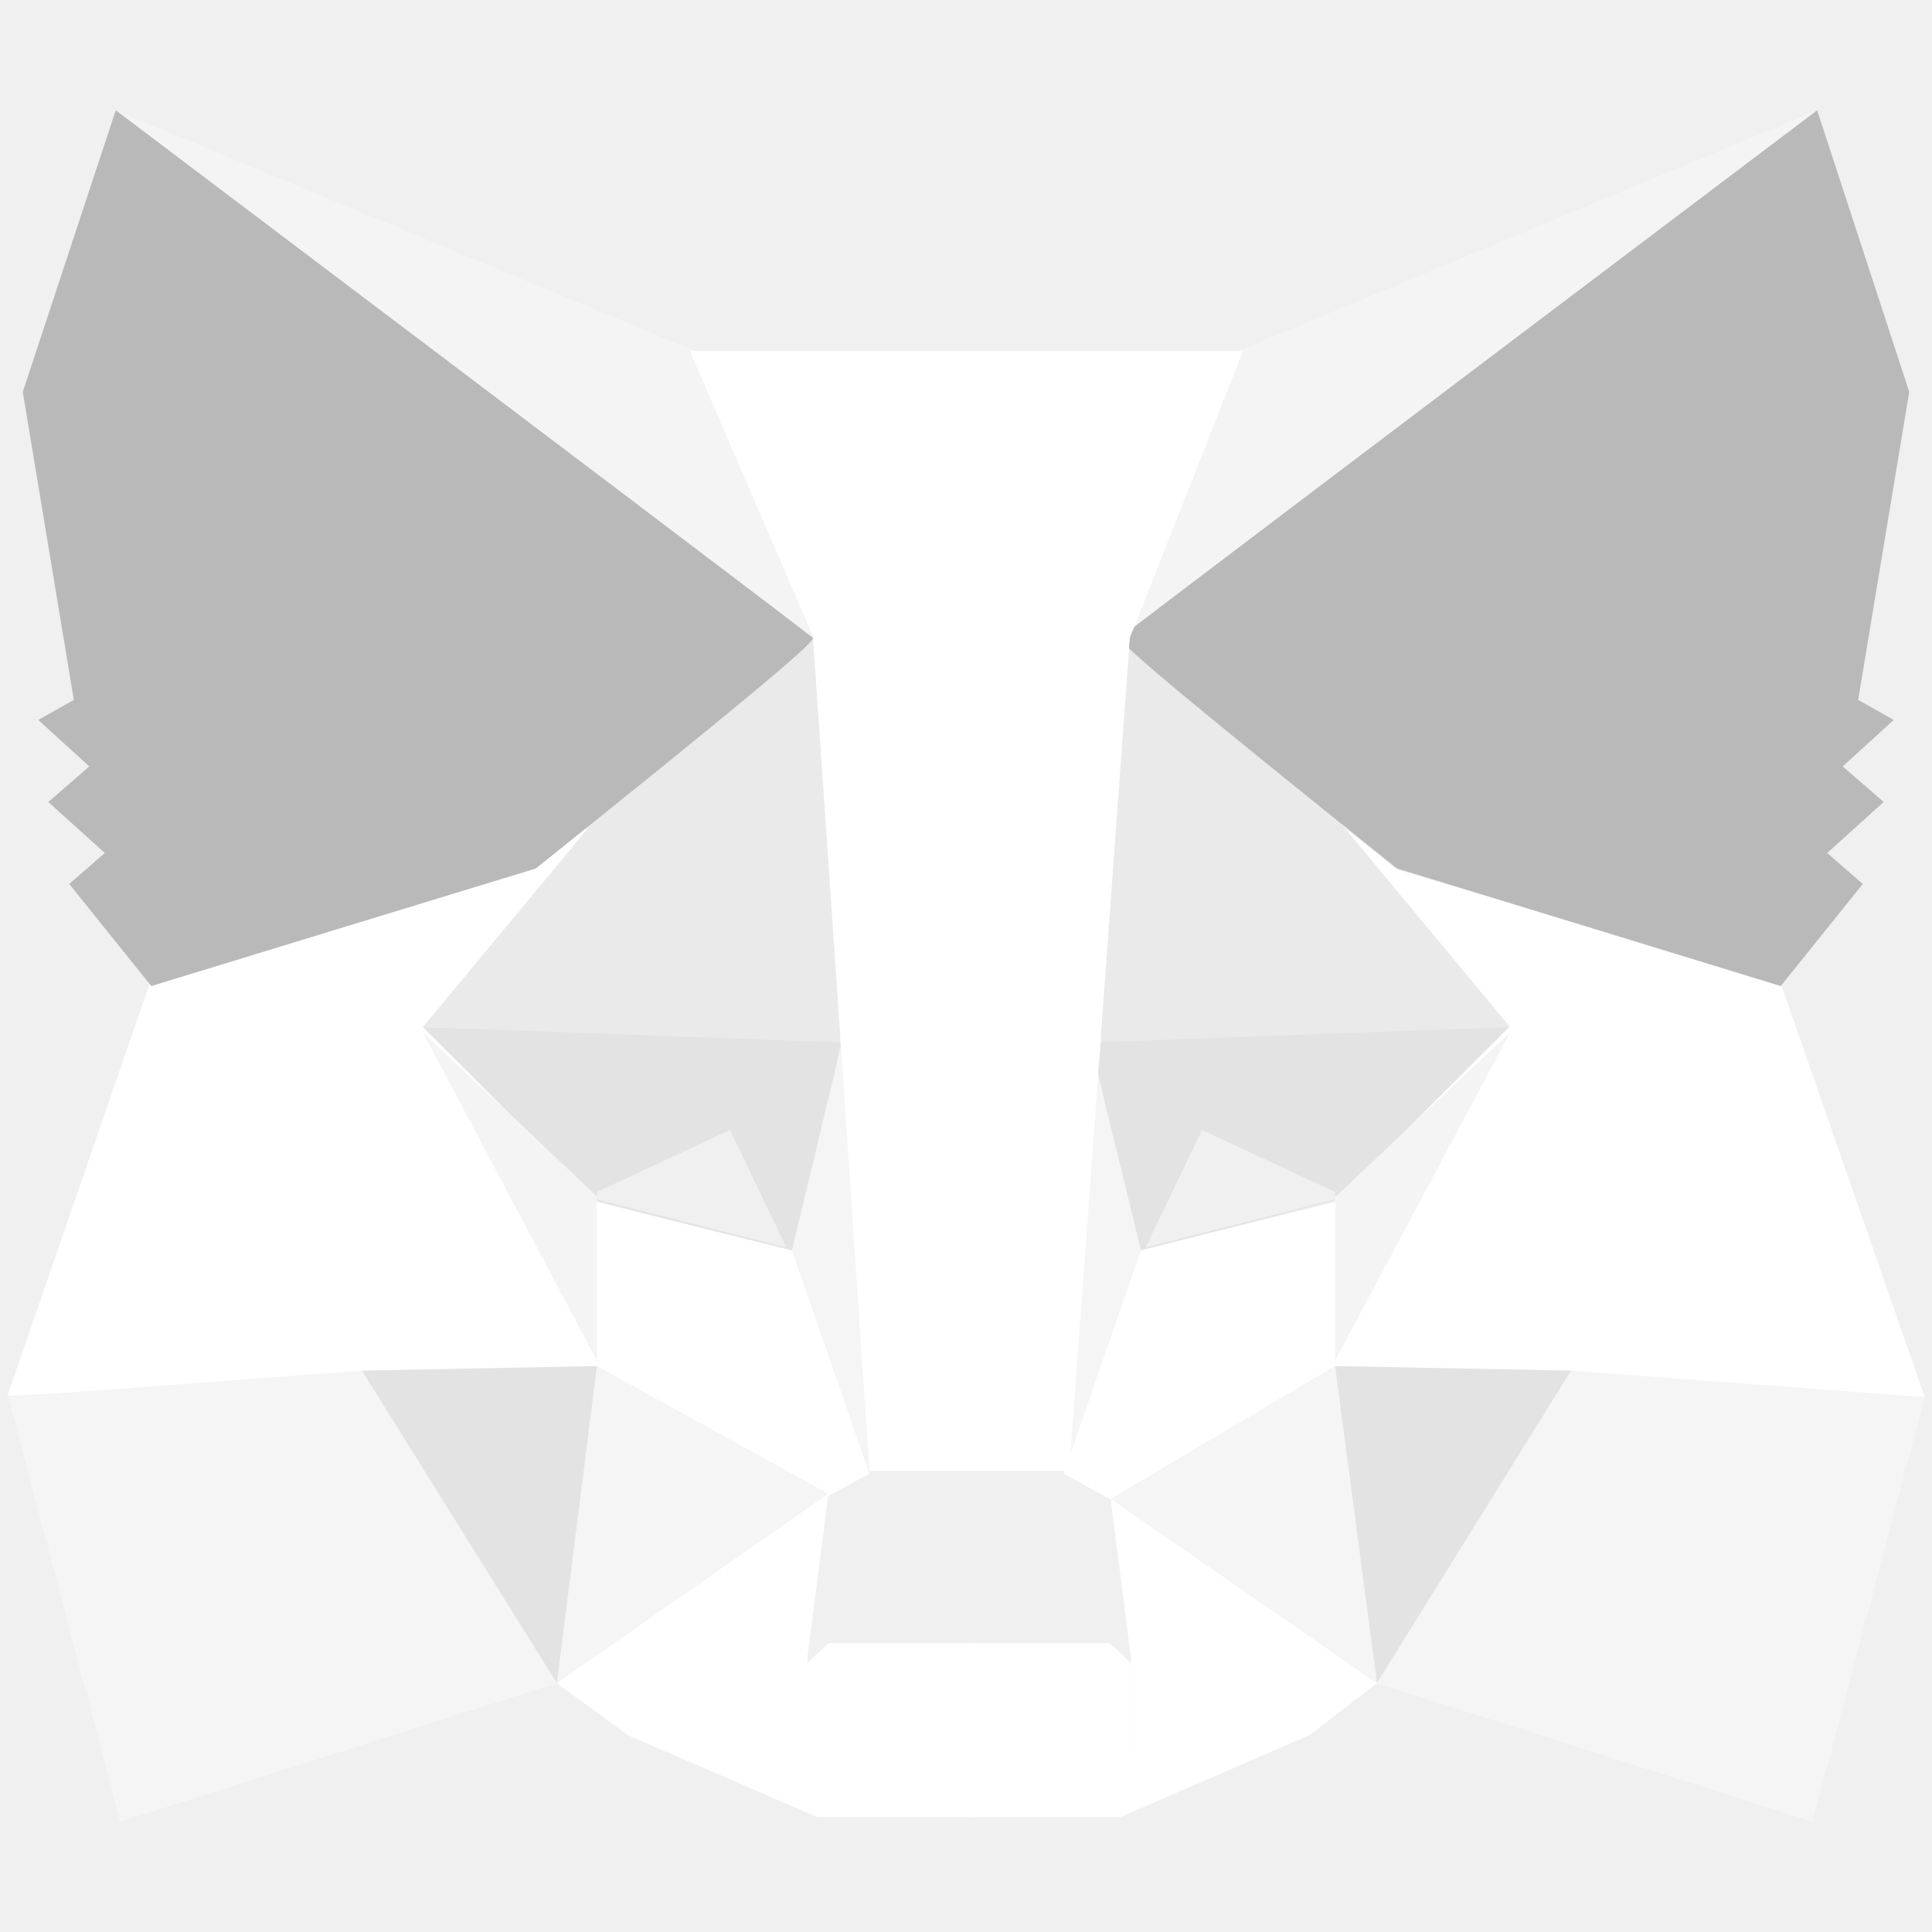
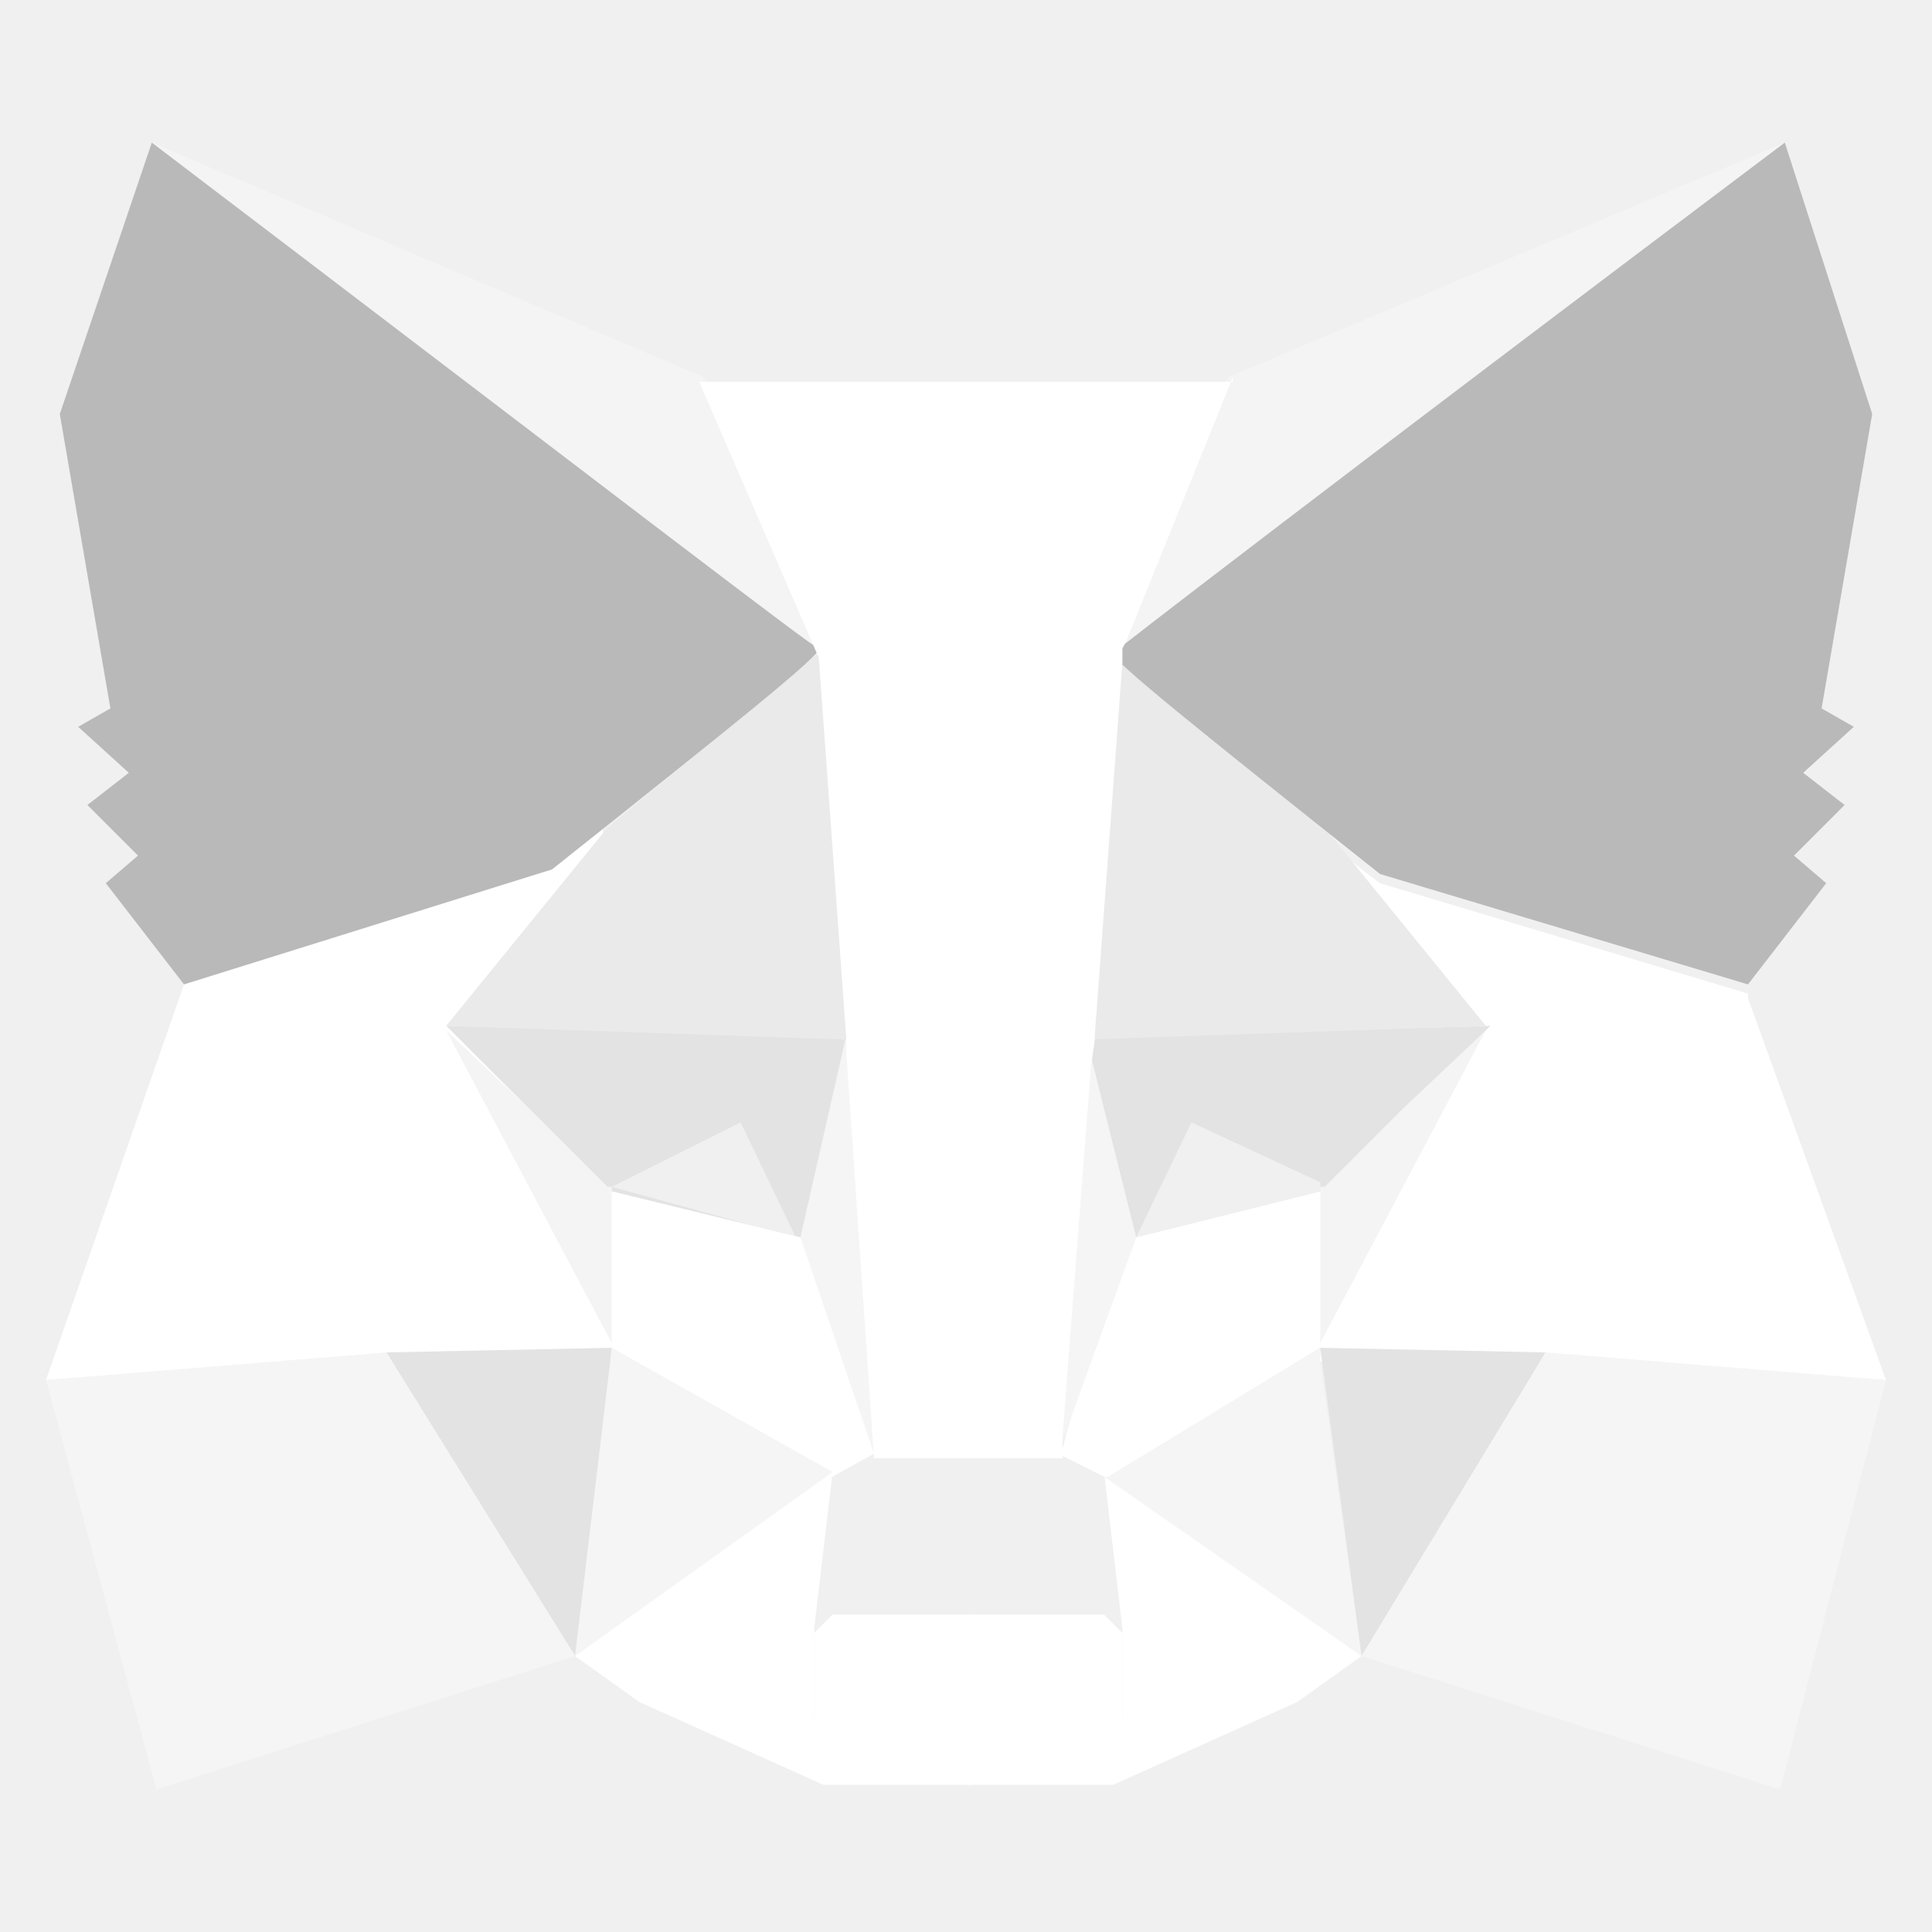
- <svg xmlns="http://www.w3.org/2000/svg" version="1.1" id="Layer_1" x="0px" y="0px" viewBox="0 0 212 212" style="enable-background:new 0 0 212 212;" xml:space="preserve">
+ <svg xmlns="http://www.w3.org/2000/svg" version="1.1" id="Layer_1" x="0px" y="0px" viewBox="0 0 42 42" style="enable-background:new 0 0 42 42;" xml:space="preserve">
  <style type="text/css">
	.st0{fill-rule:evenodd;clip-rule:evenodd;fill:#FFFFFF;}
	.st1{fill-rule:evenodd;clip-rule:evenodd;fill:#E3E3E3;}
	.st2{fill-rule:evenodd;clip-rule:evenodd;fill:#F4F4F4;}
	.st3{fill-rule:evenodd;clip-rule:evenodd;fill:#F5F5F5;}
	.st4{fill-rule:evenodd;clip-rule:evenodd;fill:#EAEAEA;}
	.st5{fill-rule:evenodd;clip-rule:evenodd;fill:#B9B9B9;}
</style>
  <g>
-     <polygon class="st0" points="106.6,180.3 106.6,199.4 89.7,199.4 68.9,190.4 61.1,184.7 88.6,192.1 88.6,182.5 90.9,180.3  " />
-     <polygon class="st0" points="151.1,184.7 143.7,190.4 122.9,199.4 106.1,199.4 106.1,180.3 121.8,180.3 124.1,182.5 124.1,192.1     " />
-     <path class="st0" d="M65.5,131.3V151H40.2H40l-39.2,2.2L16.4,108l0.1-0.4l42.2-12.4c2-1.6,3.8-3.1,5.6-4.5v0.1l0.6,22.3v0.2   l0.5,17.4L65.5,131.3z" />
-     <path class="st1" d="M92.5,113.9h-0.4L65,113.2l-18.6-0.5l19.1,19.1l21.4,5.5l0.5,0.1v-0.1l4.7-22l0,0l0.2-0.9l0.1-0.4l0,0   L92.5,113.9L92.5,113.9z M65.5,131.3v-0.5l14.6-6.8l6.2,12.9l-20.8-5.3V131.3z" />
-     <polygon class="st2" points="65.5,131.3 65.5,149.3 46.4,113.3 55.9,122.2 65.2,131  " />
-     <polygon class="st0" points="95.4,161.7 95.4,161.7 90.8,164.2 90.3,164.5 90.2,164.4 65.5,149.9 65.5,131.9 86.9,137.2    87.5,137.4 88.1,137.5  " />
-     <polygon class="st3" points="65.5,149.9 61.1,184.7 90.9,163.9  " />
-     <polygon class="st3" points="92.5,113.9 95.4,161.7 86.9,137.2  " />
-     <polygon class="st1" points="39.7,150.4 65.5,149.9 61.1,184.7  " />
-     <polygon class="st3" points="13.2,199.9 61.1,184.7 39.7,150.4 0.9,153.3  " />
-     <polygon class="st4" points="89.2,70 65,90.3 46.4,112.7 92.5,114.4  " />
-     <polygon class="st0" points="61.1,184.7 90.9,163.9 88.6,181.9 88.6,192.1 68.4,188.1  " />
-     <polygon class="st0" points="151.1,184.7 121.8,163.9 124.1,181.9 124.1,192.1 144.3,188.1  " />
-     <polygon class="st2" points="12.7,12.1 89.2,70 76.2,38.5  " />
-     <path class="st5" d="M12.7,12.1L2.5,43l5.6,33.8L4.2,79l5.6,5.1L5.3,88l6.2,5.6L7.6,97l9,11.2l42.2-12.9   C79.4,78.8,89.6,70.4,89.2,70C88.8,69.6,63.3,50.3,12.7,12.1z" />
-     <path class="st0" d="M211.2,153.3l-39.2-2.2h-0.2h-25.3v-19.7v-0.5l0.5-17.4v-0.2l0.6-22.3v-0.1c1.8,1.4,3.7,2.9,5.6,4.5l42.2,12.4   l0.1,0.4L211.2,153.3z" />
-     <path class="st1" d="M147.1,113.2l-26.2,0.6h-1.2l0,0v0.1l0,0l0.1,0.4l0.8,3.8l0,0l4.1,19.1v0.1l0.5-0.1l21.4-5.5l19.1-19.1   L147.1,113.2z M125.7,136.9l6.2-12.9l14.6,6.8v0.5v0.3L125.7,136.9z" />
-     <polygon class="st2" points="165.7,113.3 146.5,149.3 146.5,131.3 146.9,131 156.2,122.2  " />
-     <polygon class="st0" points="146.5,131.9 146.5,149.9 122.2,164.3 121.9,164.5 121.9,164.5 121.8,164.5 116.7,161.7 116.9,161.1    117.5,159.2 124.1,137.5 124.6,137.4 125.2,137.2  " />
-     <polygon class="st3" points="151.1,184.7 121.9,164.5 121.9,164.5 121.8,164.5 121.9,164.5 121.9,164.5 122.2,164.3 146.5,149.9    146.7,151  " />
-     <polygon class="st3" points="119.5,113.9 116.7,161.7 125.2,137.2  " />
-     <polygon class="st1" points="172.4,150.4 146.5,149.9 151.1,184.7  " />
-     <polygon class="st3" points="198.9,199.9 151.1,184.7 172.4,150.4 211.2,153.3  " />
-     <polygon class="st4" points="122.9,70 147.1,90.3 165.7,112.7 119.5,114.4  " />
-     <polygon class="st2" points="199.4,12.1 122.9,70 135.9,38.5  " />
-     <path class="st5" d="M199.4,12.1L209.5,43l-5.6,33.8l3.9,2.2l-5.6,5.1l4.5,3.9l-6.2,5.6l3.9,3.4l-9,11.2l-42.1-12.9   c-20.6-16.5-30.8-24.9-30.4-25.3C123.3,69.6,148.8,50.3,199.4,12.1z" />
-     <path class="st0" d="M136.4,38.5l-11.9,30.2l0,0l-0.5,1.2l-0.1,0.9v0.3l-3.1,42.6v0.5l-0.3,3.5v0.4l0,0l-3,40.9v0.4l-0.1,1.5v0.5   h-22l0,0l-3.1-46.3l0,0V115l-0.1-0.8v-0.6l-3-43.8l0,0L75.7,38.5H136.4z" />
+     <polygon class="st0" points="21.1,35.1 21.1,38.8 17.9,38.8 13.9,37 12.5,36 17.7,37.4 17.7,35.5 18.1,35.1  " />
+     <polygon class="st0" points="29.6,36 28.2,37 24.2,38.8 21,38.8 21,35.1 24,35.1 24.4,35.5 24.4,37.4  " />
+     <path class="st0" d="M13.3,25.8v3.7H8.5h0L1,30l3-8.6l0-0.1l8-2.4c0.4-0.3,0.7-0.6,1.1-0.9v0l0.1,4.2v0l0.1,3.3L13.3,25.8z" />
+     <path class="st1" d="M18.4,22.5L18.4,22.5l-5.2-0.1l-3.5-0.1l3.6,3.6l4.1,1l0.1,0v0l0.9-4.2l0,0L18.4,22.5L18.4,22.5L18.4,22.5   L18.4,22.5L18.4,22.5z M13.3,25.8L13.3,25.8l2.8-1.4l1.2,2.5L13.3,25.8L13.3,25.8z" />
+     <polygon class="st2" points="13.3,25.8 13.3,29.2 9.7,22.4 11.5,24.1 13.2,25.8  " />
+     <polygon class="st0" points="19,31.6 19,31.6 18.1,32.1 18,32.1 18,32.1 13.3,29.3 13.3,25.9 17.4,26.9 17.5,27 17.6,27  " />
+     <polygon class="st3" points="13.3,29.3 12.5,36 18.1,32  " />
+     <polygon class="st3" points="18.4,22.5 19,31.6 17.4,26.9  " />
+     <polygon class="st1" points="8.4,29.4 13.3,29.3 12.5,36  " />
+     <polygon class="st3" points="3.4,38.9 12.5,36 8.4,29.4 1,30  " />
+     <polygon class="st4" points="17.8,14.2 13.2,18 9.7,22.3 18.4,22.6  " />
+     <polygon class="st0" points="12.5,36 18.1,32 17.7,35.4 17.7,37.4 13.9,36.6  " />
+     <polygon class="st0" points="29.6,36 24,32 24.4,35.4 24.4,37.4 28.3,36.6  " />
+     <polygon class="st2" points="3.3,3.1 17.8,14.2 15.3,8.2  " />
+     <path class="st5" d="M3.3,3.1L1.3,9l1.1,6.4l-0.7,0.4l1.1,1l-0.9,0.7L3,18.6l-0.7,0.6L4,21.4l8-2.5c3.9-3.1,5.9-4.7,5.8-4.8   C17.7,14.1,12.9,10.4,3.3,3.1z" />
+     <path class="st0" d="M41,30l-7.5-0.4h0h-4.8v-3.7v-0.1l0.1-3.3v0l0.1-4.2v0c0.3,0.3,0.7,0.6,1.1,0.9l8,2.4l0,0.1L41,30z" />
+     <path class="st1" d="M28.8,22.4l-5,0.1h-0.2l0,0v0l0,0l0,0.1l0.2,0.7l0,0l0.8,3.6v0l0.1,0l4.1-1l3.6-3.6L28.8,22.4z M24.7,26.9   l1.2-2.5l2.8,1.3v0.1v0.1L24.7,26.9z" />
+     <polygon class="st2" points="32.3,22.4 28.7,29.2 28.7,25.8 28.8,25.8 30.5,24.1  " />
+     <polygon class="st0" points="28.7,25.9 28.7,29.3 24.1,32.1 24,32.1 24,32.1 24,32.1 23,31.6 23.1,31.5 23.2,31.1 24.4,27 24.5,27    24.7,26.9  " />
+     <polygon class="st3" points="29.6,36 24,32.1 24,32.1 24,32.1 24,32.1 24,32.1 24.1,32.1 28.7,29.3 28.7,29.6  " />
+     <polygon class="st3" points="23.6,22.5 23,31.6 24.7,26.9  " />
+     <polygon class="st1" points="33.6,29.4 28.7,29.3 29.6,36  " />
+     <polygon class="st3" points="38.7,38.9 29.6,36 33.6,29.4 41,30  " />
+     <polygon class="st4" points="24.2,14.2 28.8,18 32.3,22.3 23.6,22.6  " />
+     <polygon class="st2" points="38.8,3.1 24.2,14.2 26.7,8.2  " />
+     <path class="st5" d="M38.8,3.1L40.7,9l-1.1,6.4l0.7,0.4l-1.1,1l0.9,0.7L39,18.6l0.7,0.6L38,21.4L30,19c-3.9-3.1-5.9-4.7-5.8-4.8   C24.3,14.1,29.1,10.4,38.8,3.1z" />
+     <path class="st0" d="M26.8,8.2l-2.3,5.7l0,0l-0.1,0.2l0,0.2v0.1l-0.6,8.1v0.1l-0.1,0.7v0.1l0,0l-0.6,7.8v0.1l0,0.3v0.1H19l0,0   l-0.6-8.8l0,0v0l0-0.2v-0.1l-0.6-8.3l0,0l-2.6-6H26.8z" />
  </g>
</svg>
